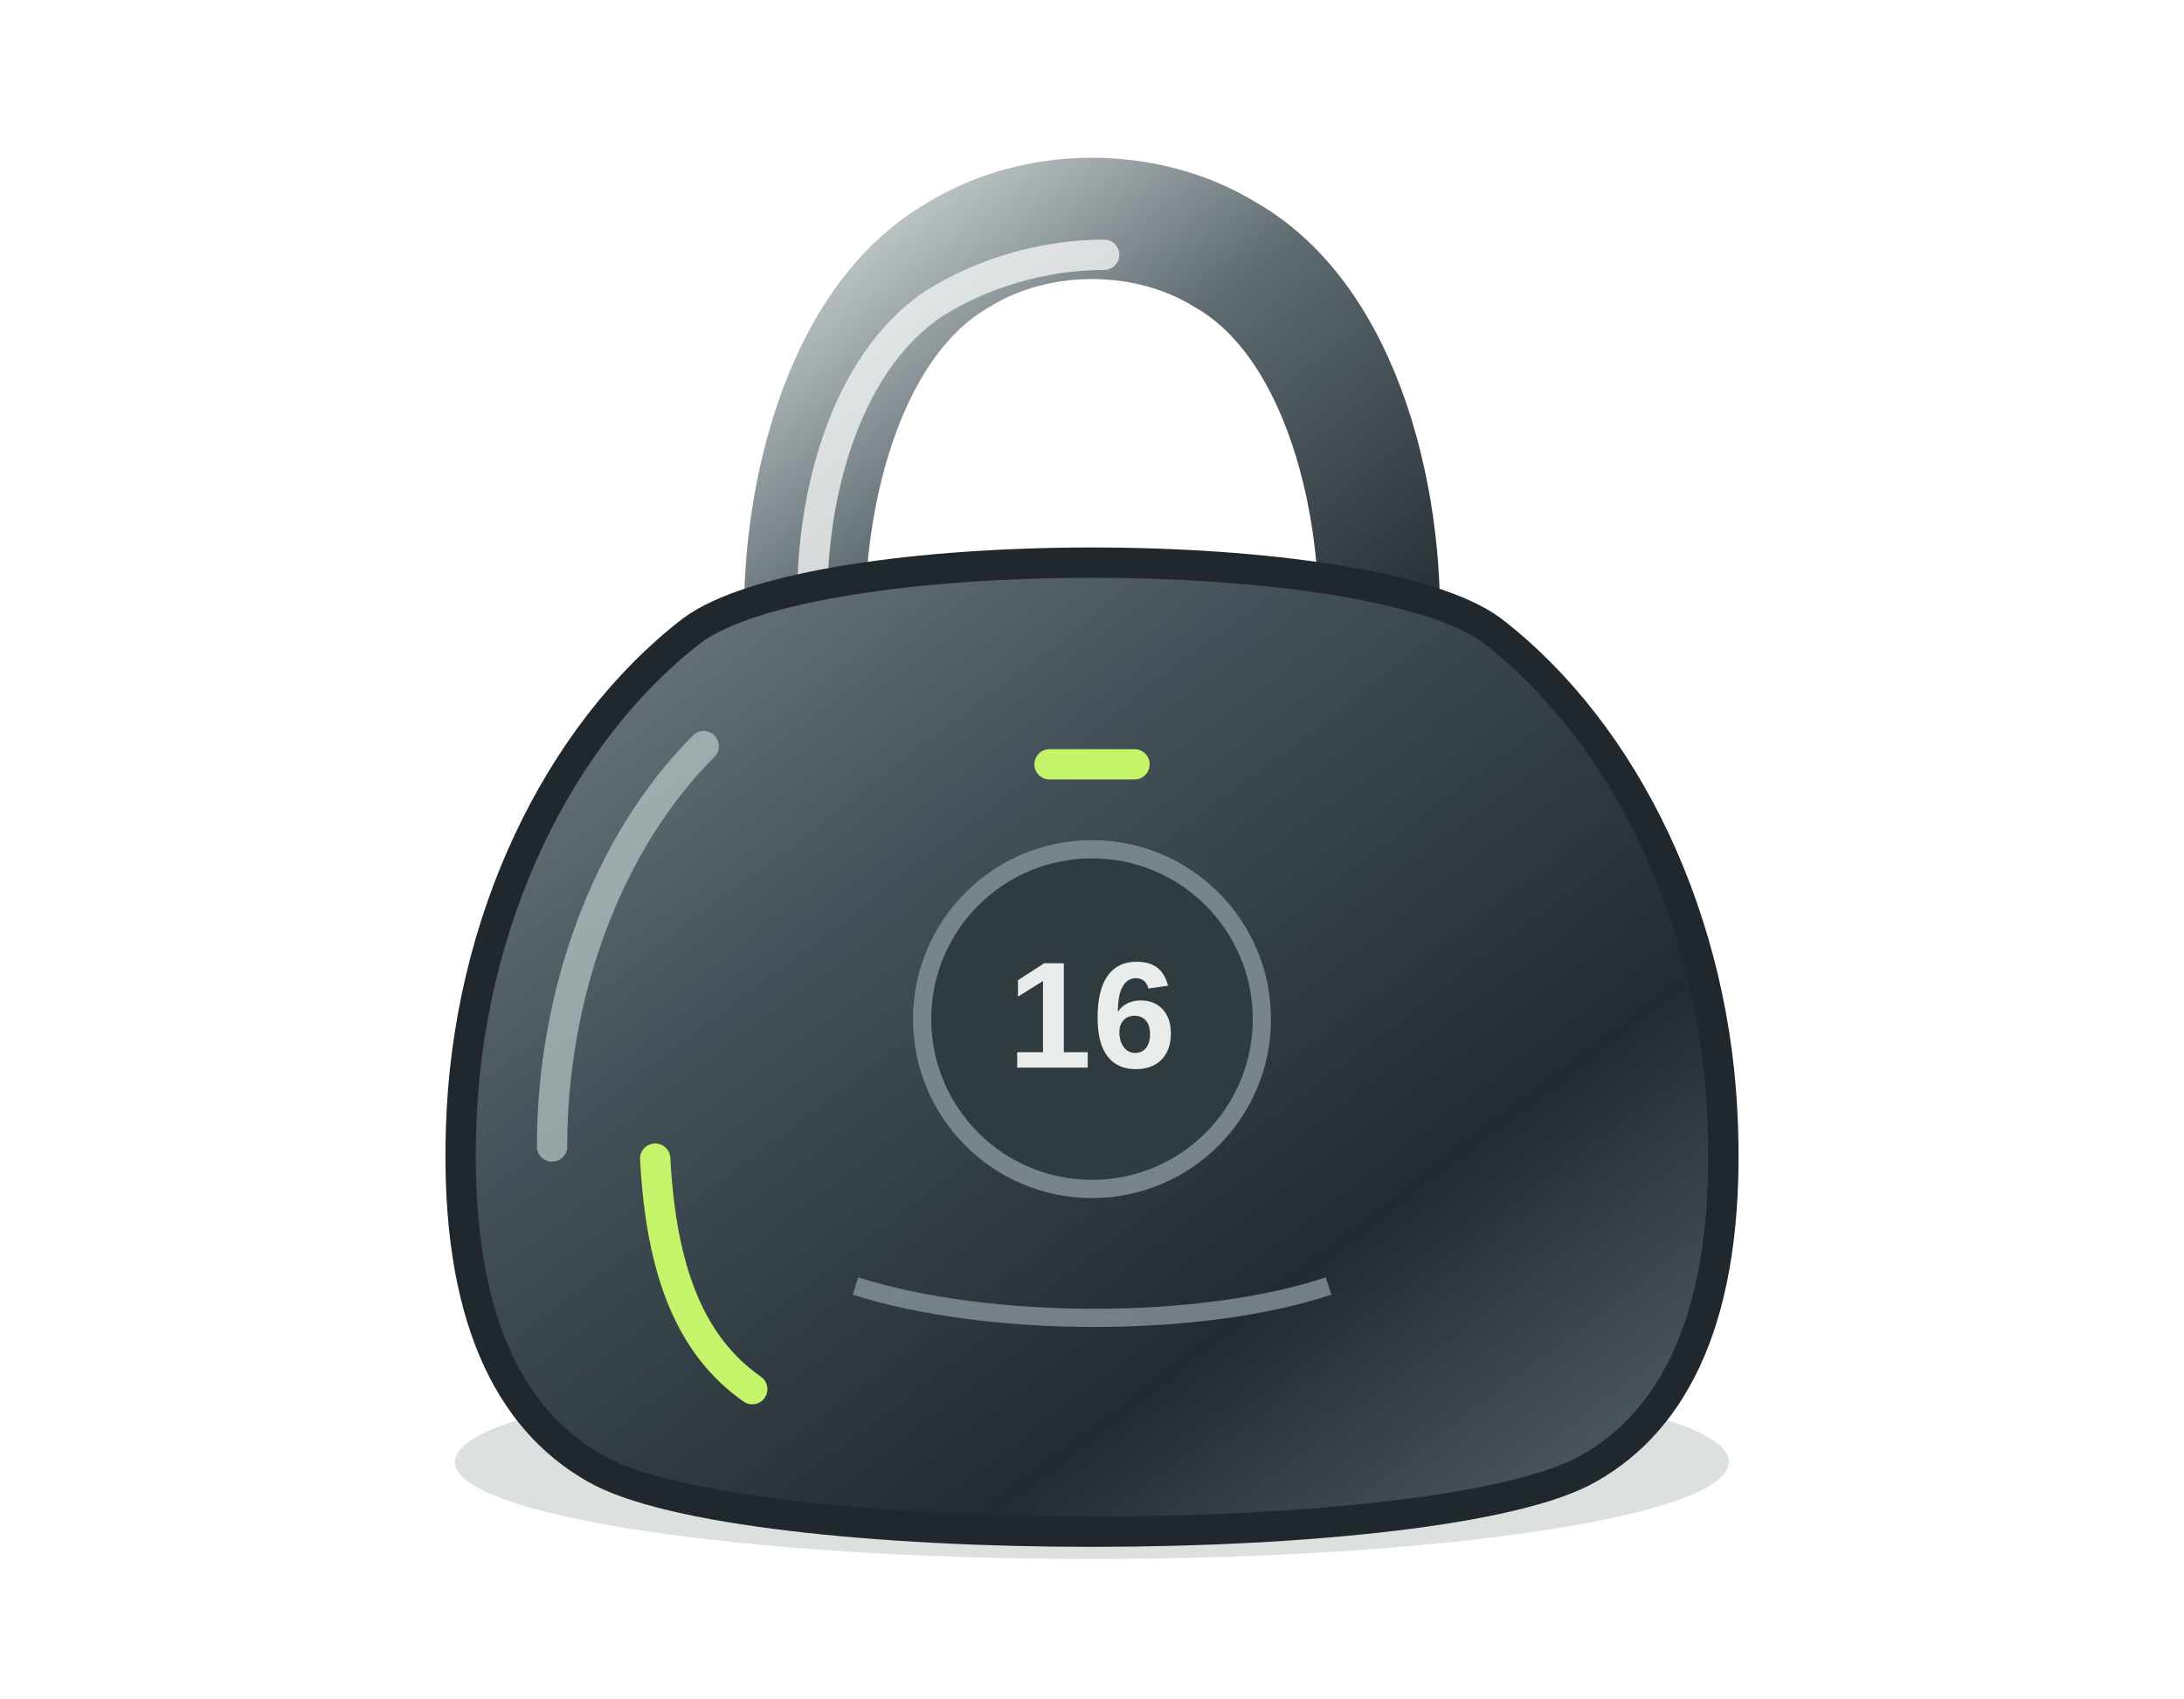
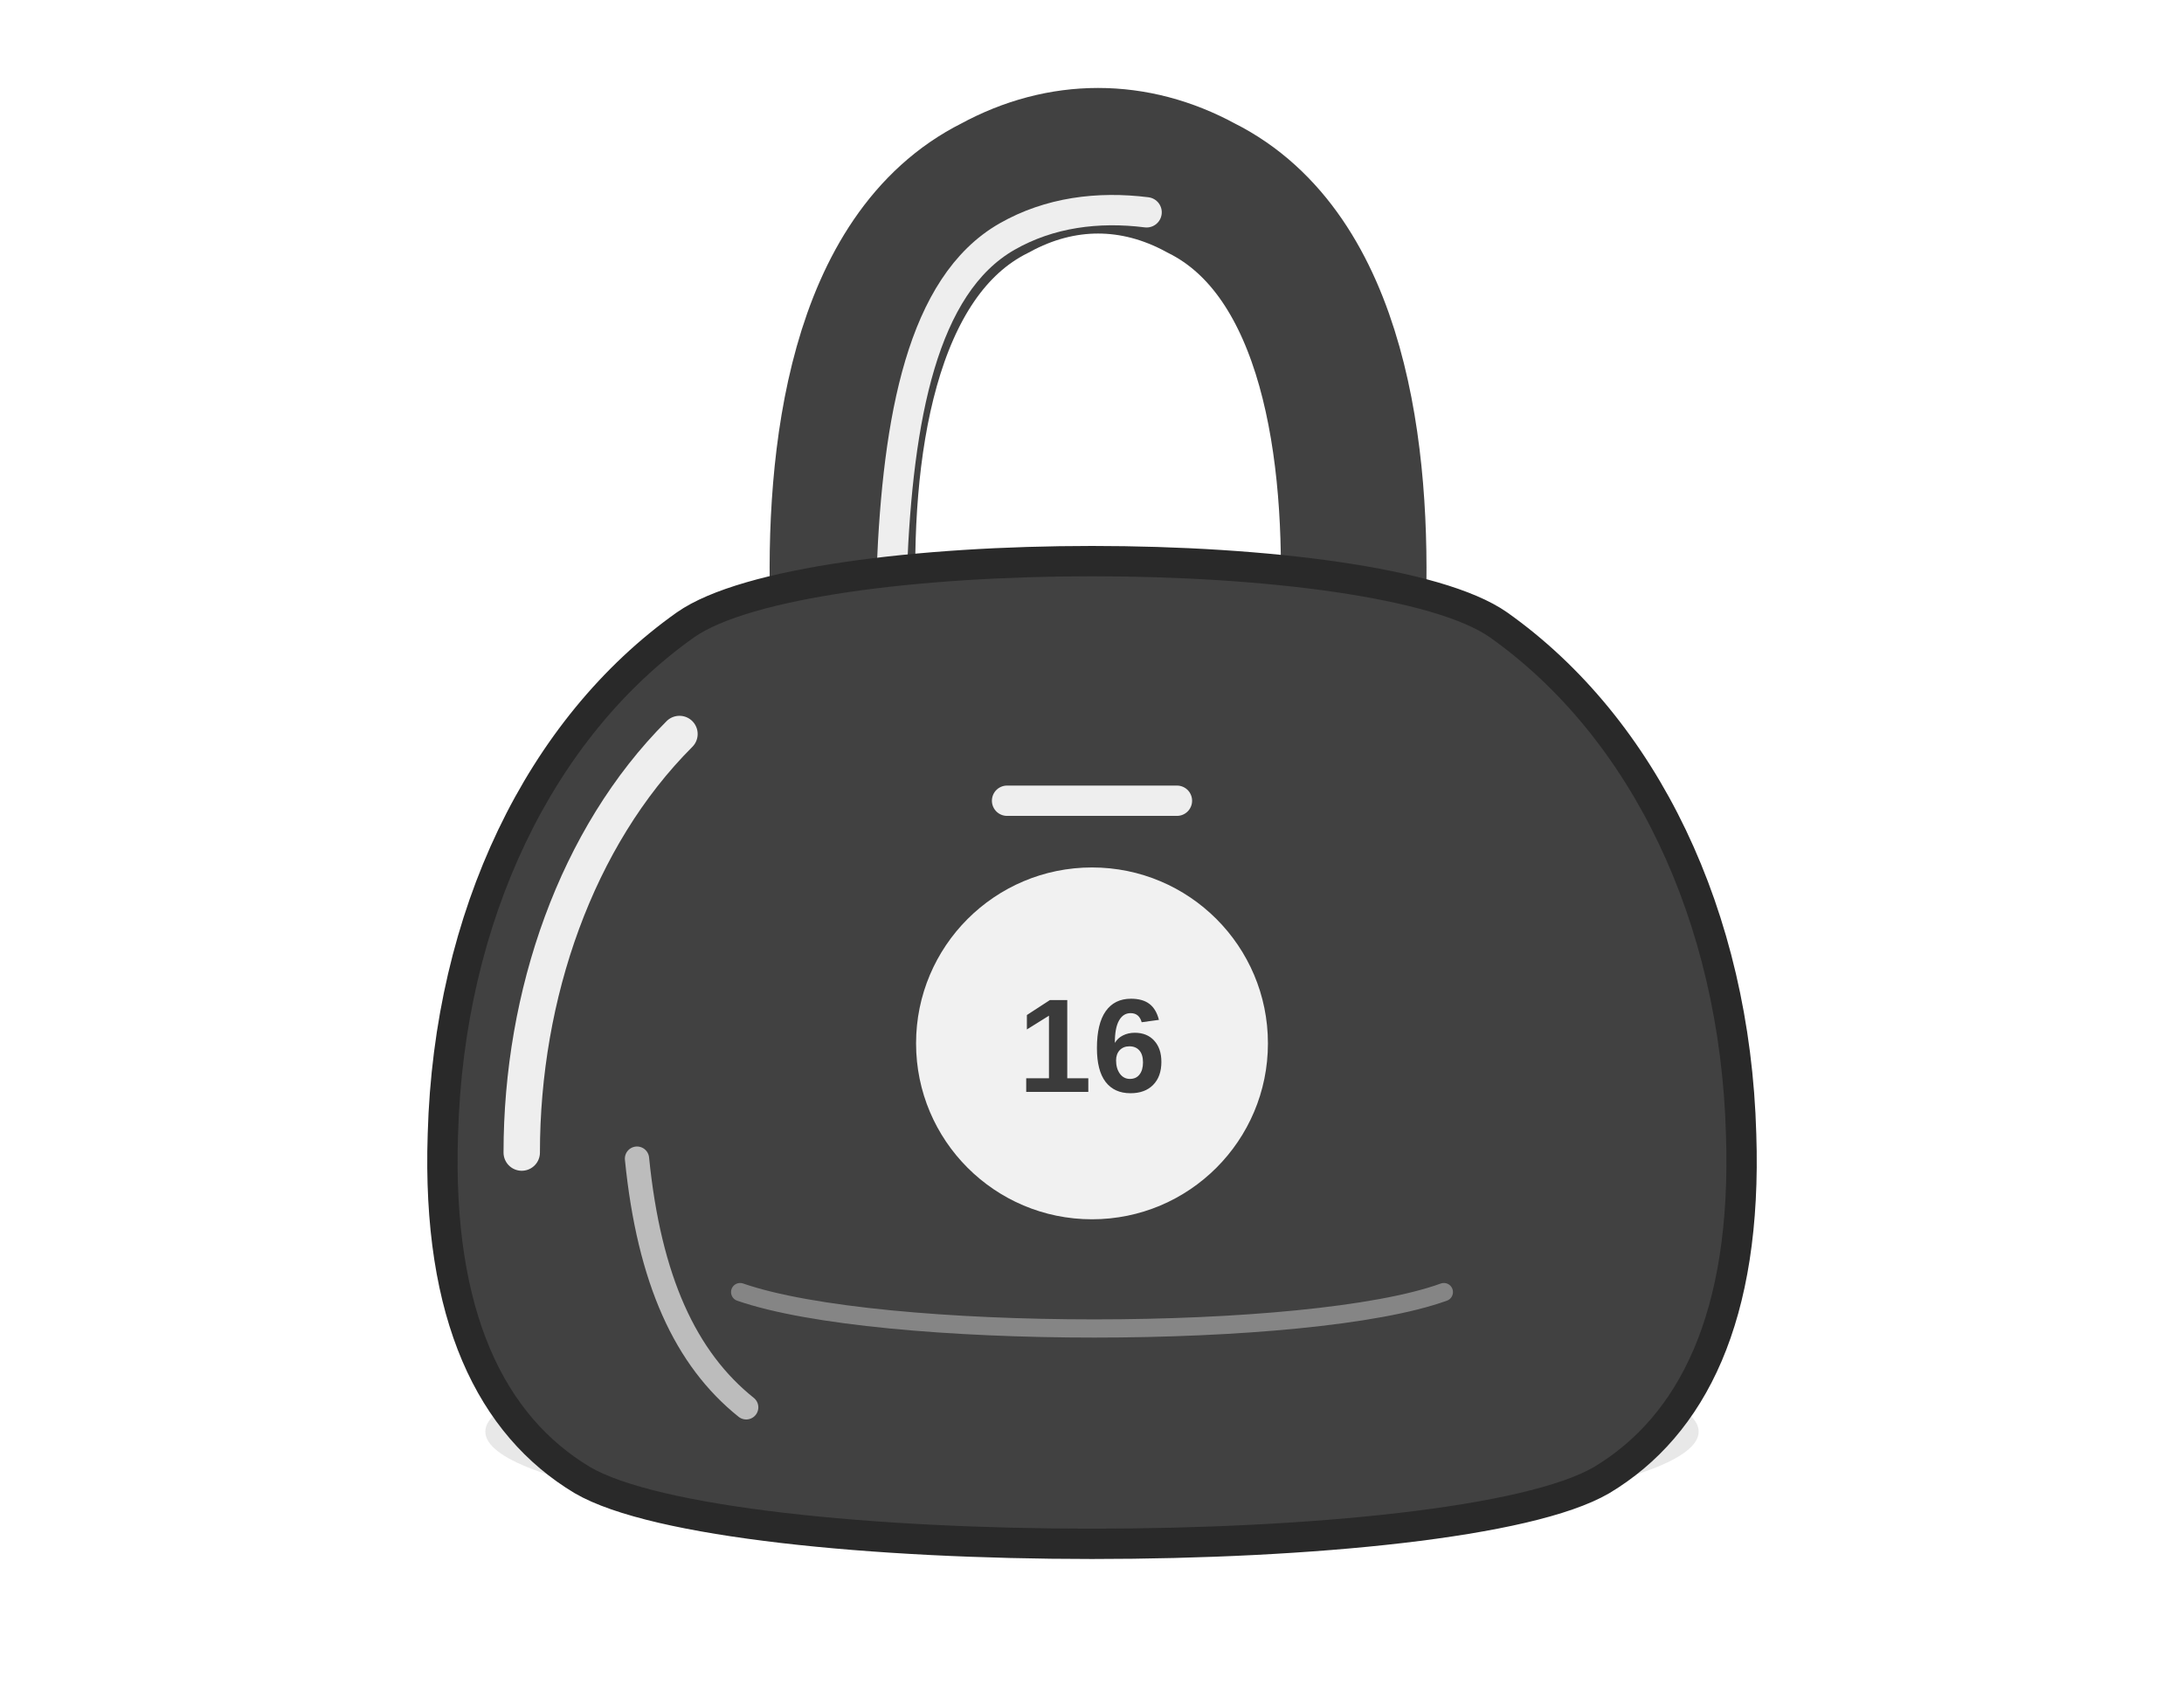
<svg xmlns="http://www.w3.org/2000/svg" viewBox="0 0 360 280" fill="none">
-   <defs>
-     <linearGradient id="bell" x1="0" y1="0" x2="1" y2="1">
-       <stop stop-color="#78848a" />
-       <stop offset=".34" stop-color="#435057" />
-       <stop offset=".7" stop-color="#222b30" />
-       <stop offset="1" stop-color="#5c686e" />
-     </linearGradient>
-     <linearGradient id="handle" x1="0" y1="0" x2="1" y2="1">
-       <stop stop-color="#cfd6d6" />
-       <stop offset=".45" stop-color="#5f6b71" />
-       <stop offset="1" stop-color="#252e33" />
-     </linearGradient>
-   </defs>
-   <ellipse cx="180" cy="241" rx="105" ry="16" fill="#dce1df" />
-   <path d="M133 109c-2-21 4-55 25-67 13-8 31-8 44 0 21 12 27 46 25 67" stroke="url(#handle)" stroke-width="20" stroke-linecap="round" />
-   <path d="M134 103c-1-20 5-43 20-53 8-5 18-8 28-8" stroke="#f0f3f2" stroke-width="5" stroke-linecap="round" opacity=".8" />
-   <path d="M114 104c-22 17-37 48-38 82-1 31 8 48 22 56 24 14 140 14 164 0 14-8 23-25 22-56-1-34-16-65-38-82-20-15-112-15-132 0z" fill="url(#bell)" stroke="#20282d" stroke-width="5" />
-   <path d="M116 123c-16 16-25 41-25 66" stroke="#c4cfd0" stroke-width="5" stroke-linecap="round" opacity=".65" />
-   <path d="M108 191c1 19 6 31 16 38" stroke="#c5f36a" stroke-width="5" stroke-linecap="round" />
-   <path d="M141 212c22 7 57 7 78 0" stroke="#879399" stroke-width="3" opacity=".8" />
-   <path d="M173 126h14" stroke="#c5f36a" stroke-width="5" stroke-linecap="round" />
-   <circle cx="180" cy="168" r="28" fill="#303b40" stroke="#78848a" stroke-width="3" />
-   <text x="180" y="176" text-anchor="middle" font-family="Arial,sans-serif" font-size="25" font-weight="700" fill="#e8edeb">16</text>
+   <ellipse cx="180" cy="236" rx="100" ry="16" fill="#e8e8e8" />
+   <path d="M139 101c-1-26 3-59 25-70 11-6 23-6 34 0 22 11 26 44 25 70" stroke="#414141" stroke-width="24" stroke-linecap="round" />
+   <path d="M147 94c1-25 5-47 19-55 7-4 15-5 23-4" stroke="#eee" stroke-width="5" stroke-linecap="round" />
+   <path d="M113 103c-24 17-39 48-40 84-1 30 8 48 23 57 24 14 144 14 168 0 15-9 24-27 23-57-1-36-16-67-40-84-20-14-114-14-134 0z" fill="#414141" stroke="#292929" stroke-width="5" />
+   <path d="M112 121c-17 17-26 43-26 69" stroke="#eee" stroke-width="6" stroke-linecap="round" />
+   <path d="M105 191c2 20 8 33 18 41" stroke="#bcbcbc" stroke-width="4" stroke-linecap="round" />
+   <path d="M238 213c-22 8-93 8-116 0" stroke="#858585" stroke-width="3" stroke-linecap="round" />
+   <path d="M166 132h28" stroke="#eee" stroke-width="5" stroke-linecap="round" />
+   <circle cx="180" cy="172" r="29" fill="#f1f1f1" />
+   <text x="180" y="180" text-anchor="middle" font-family="Arial,sans-serif" font-size="22" font-weight="700" fill="#3b3b3b">16</text>
</svg>
